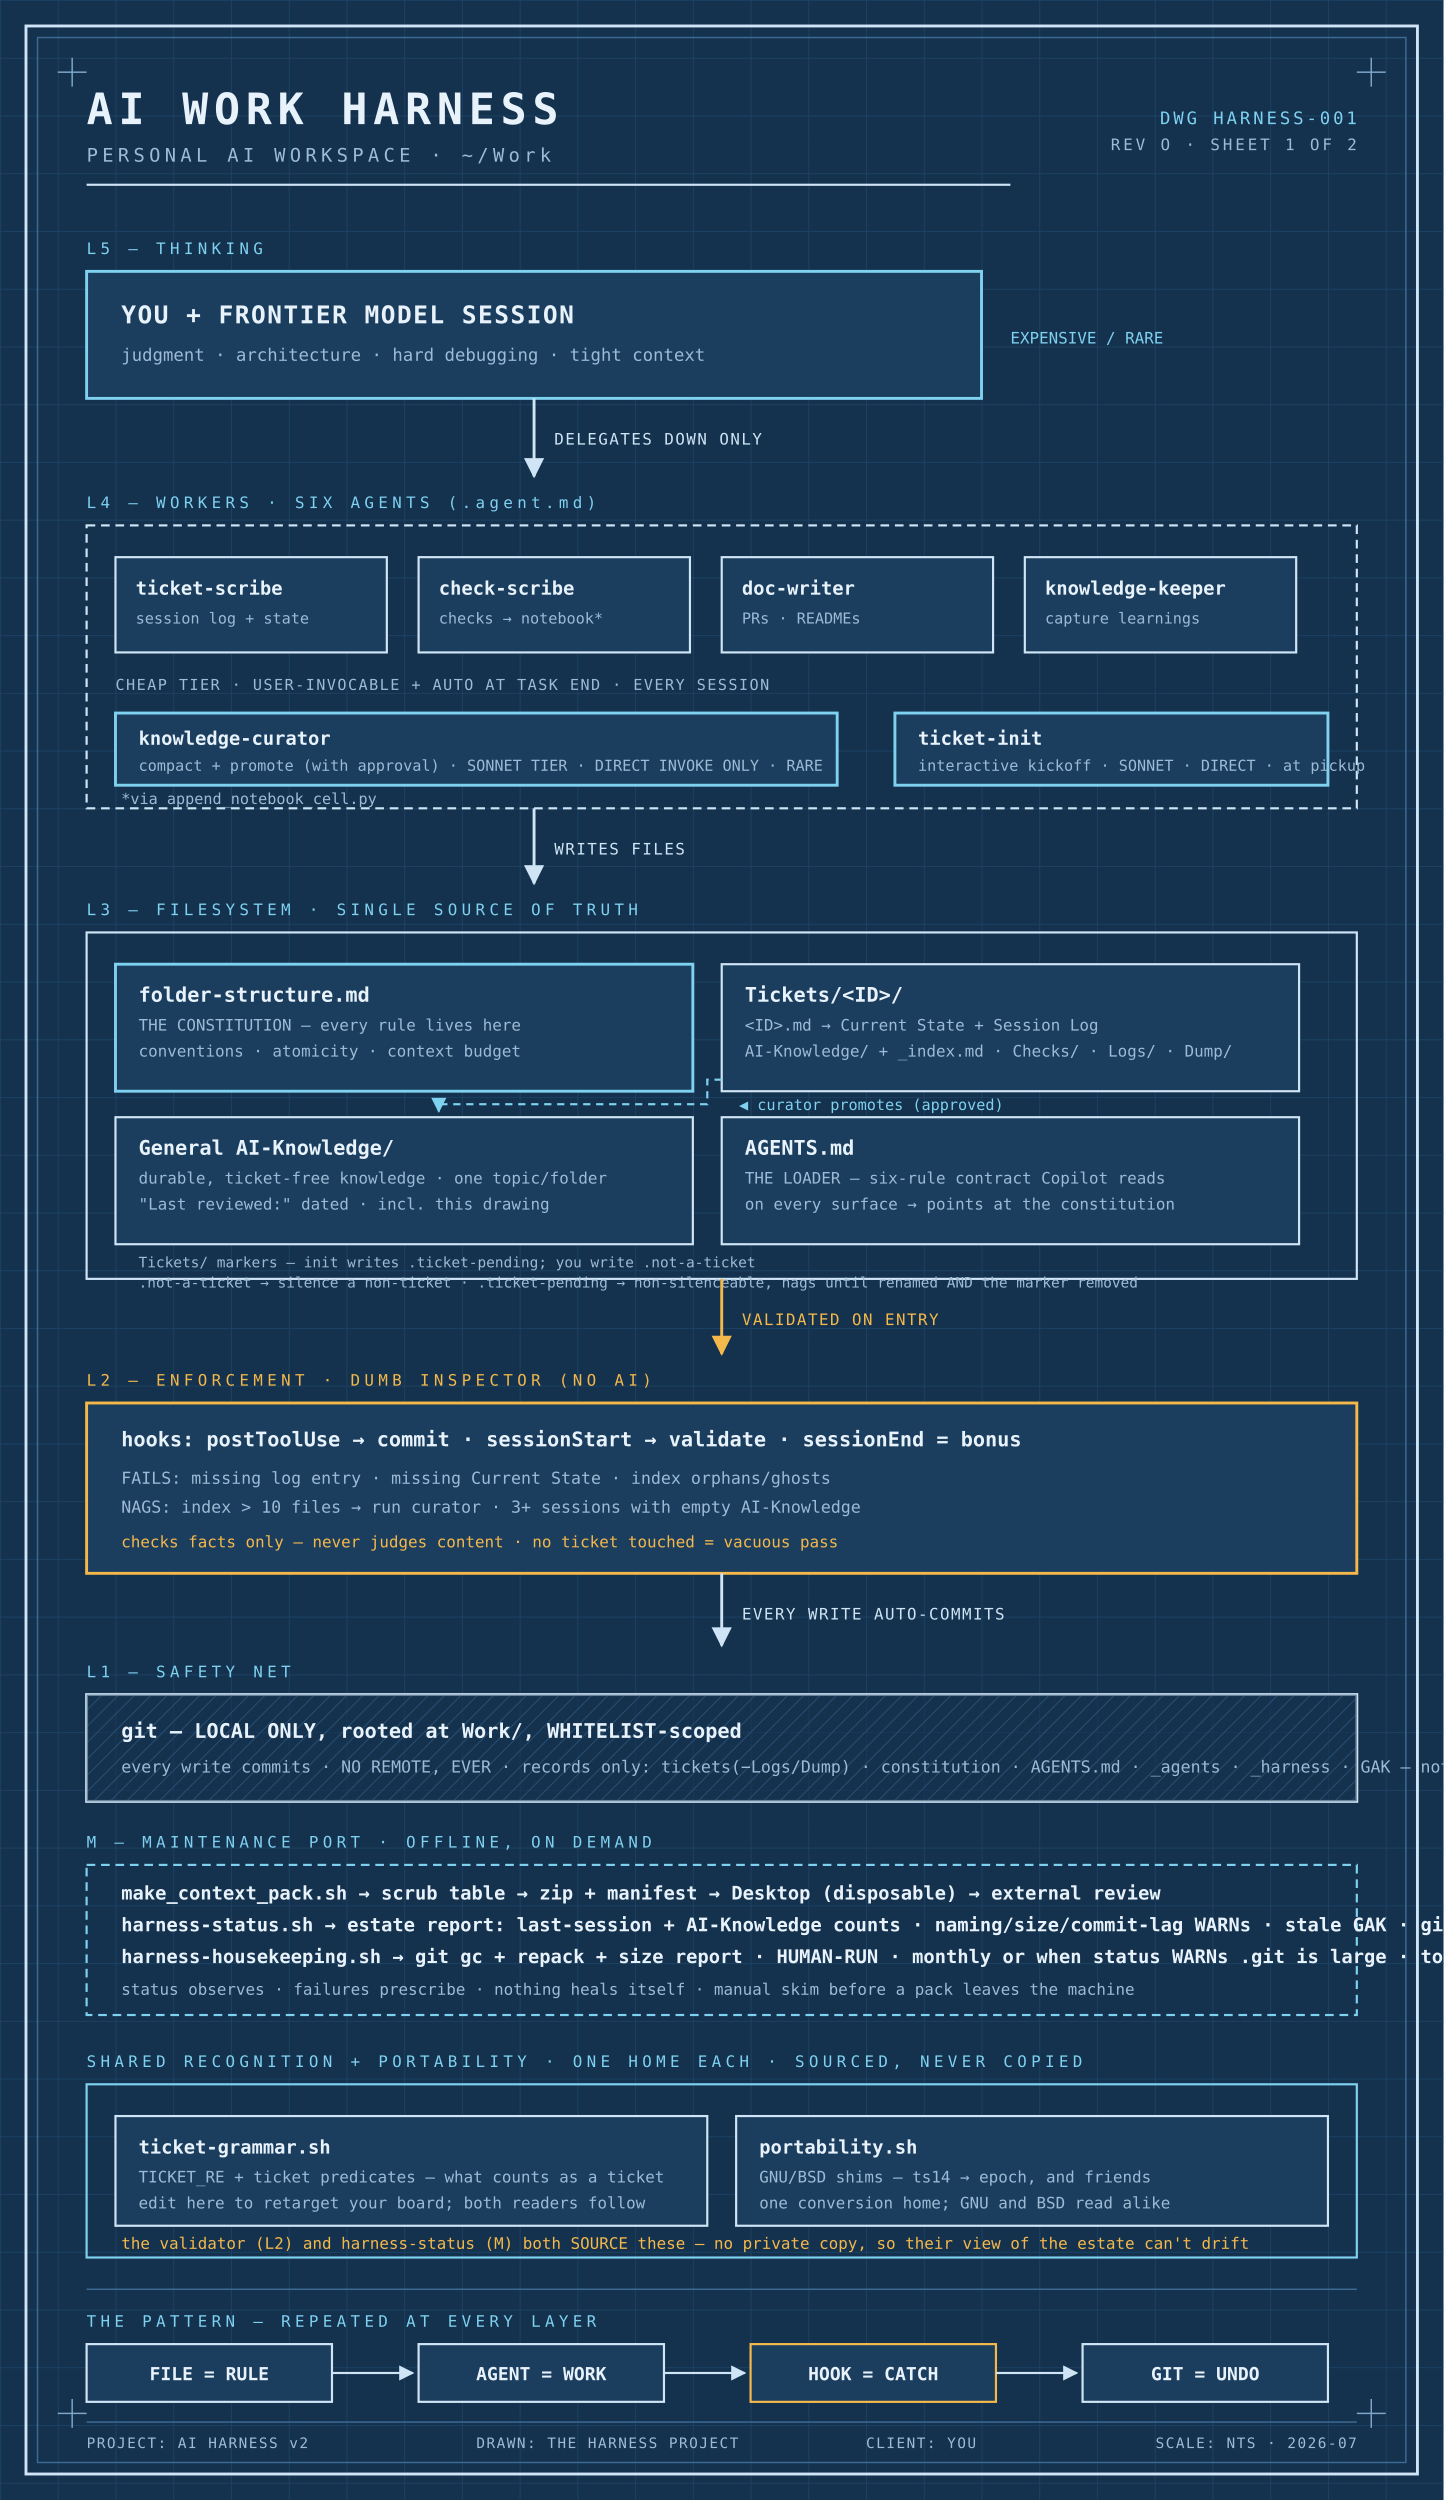
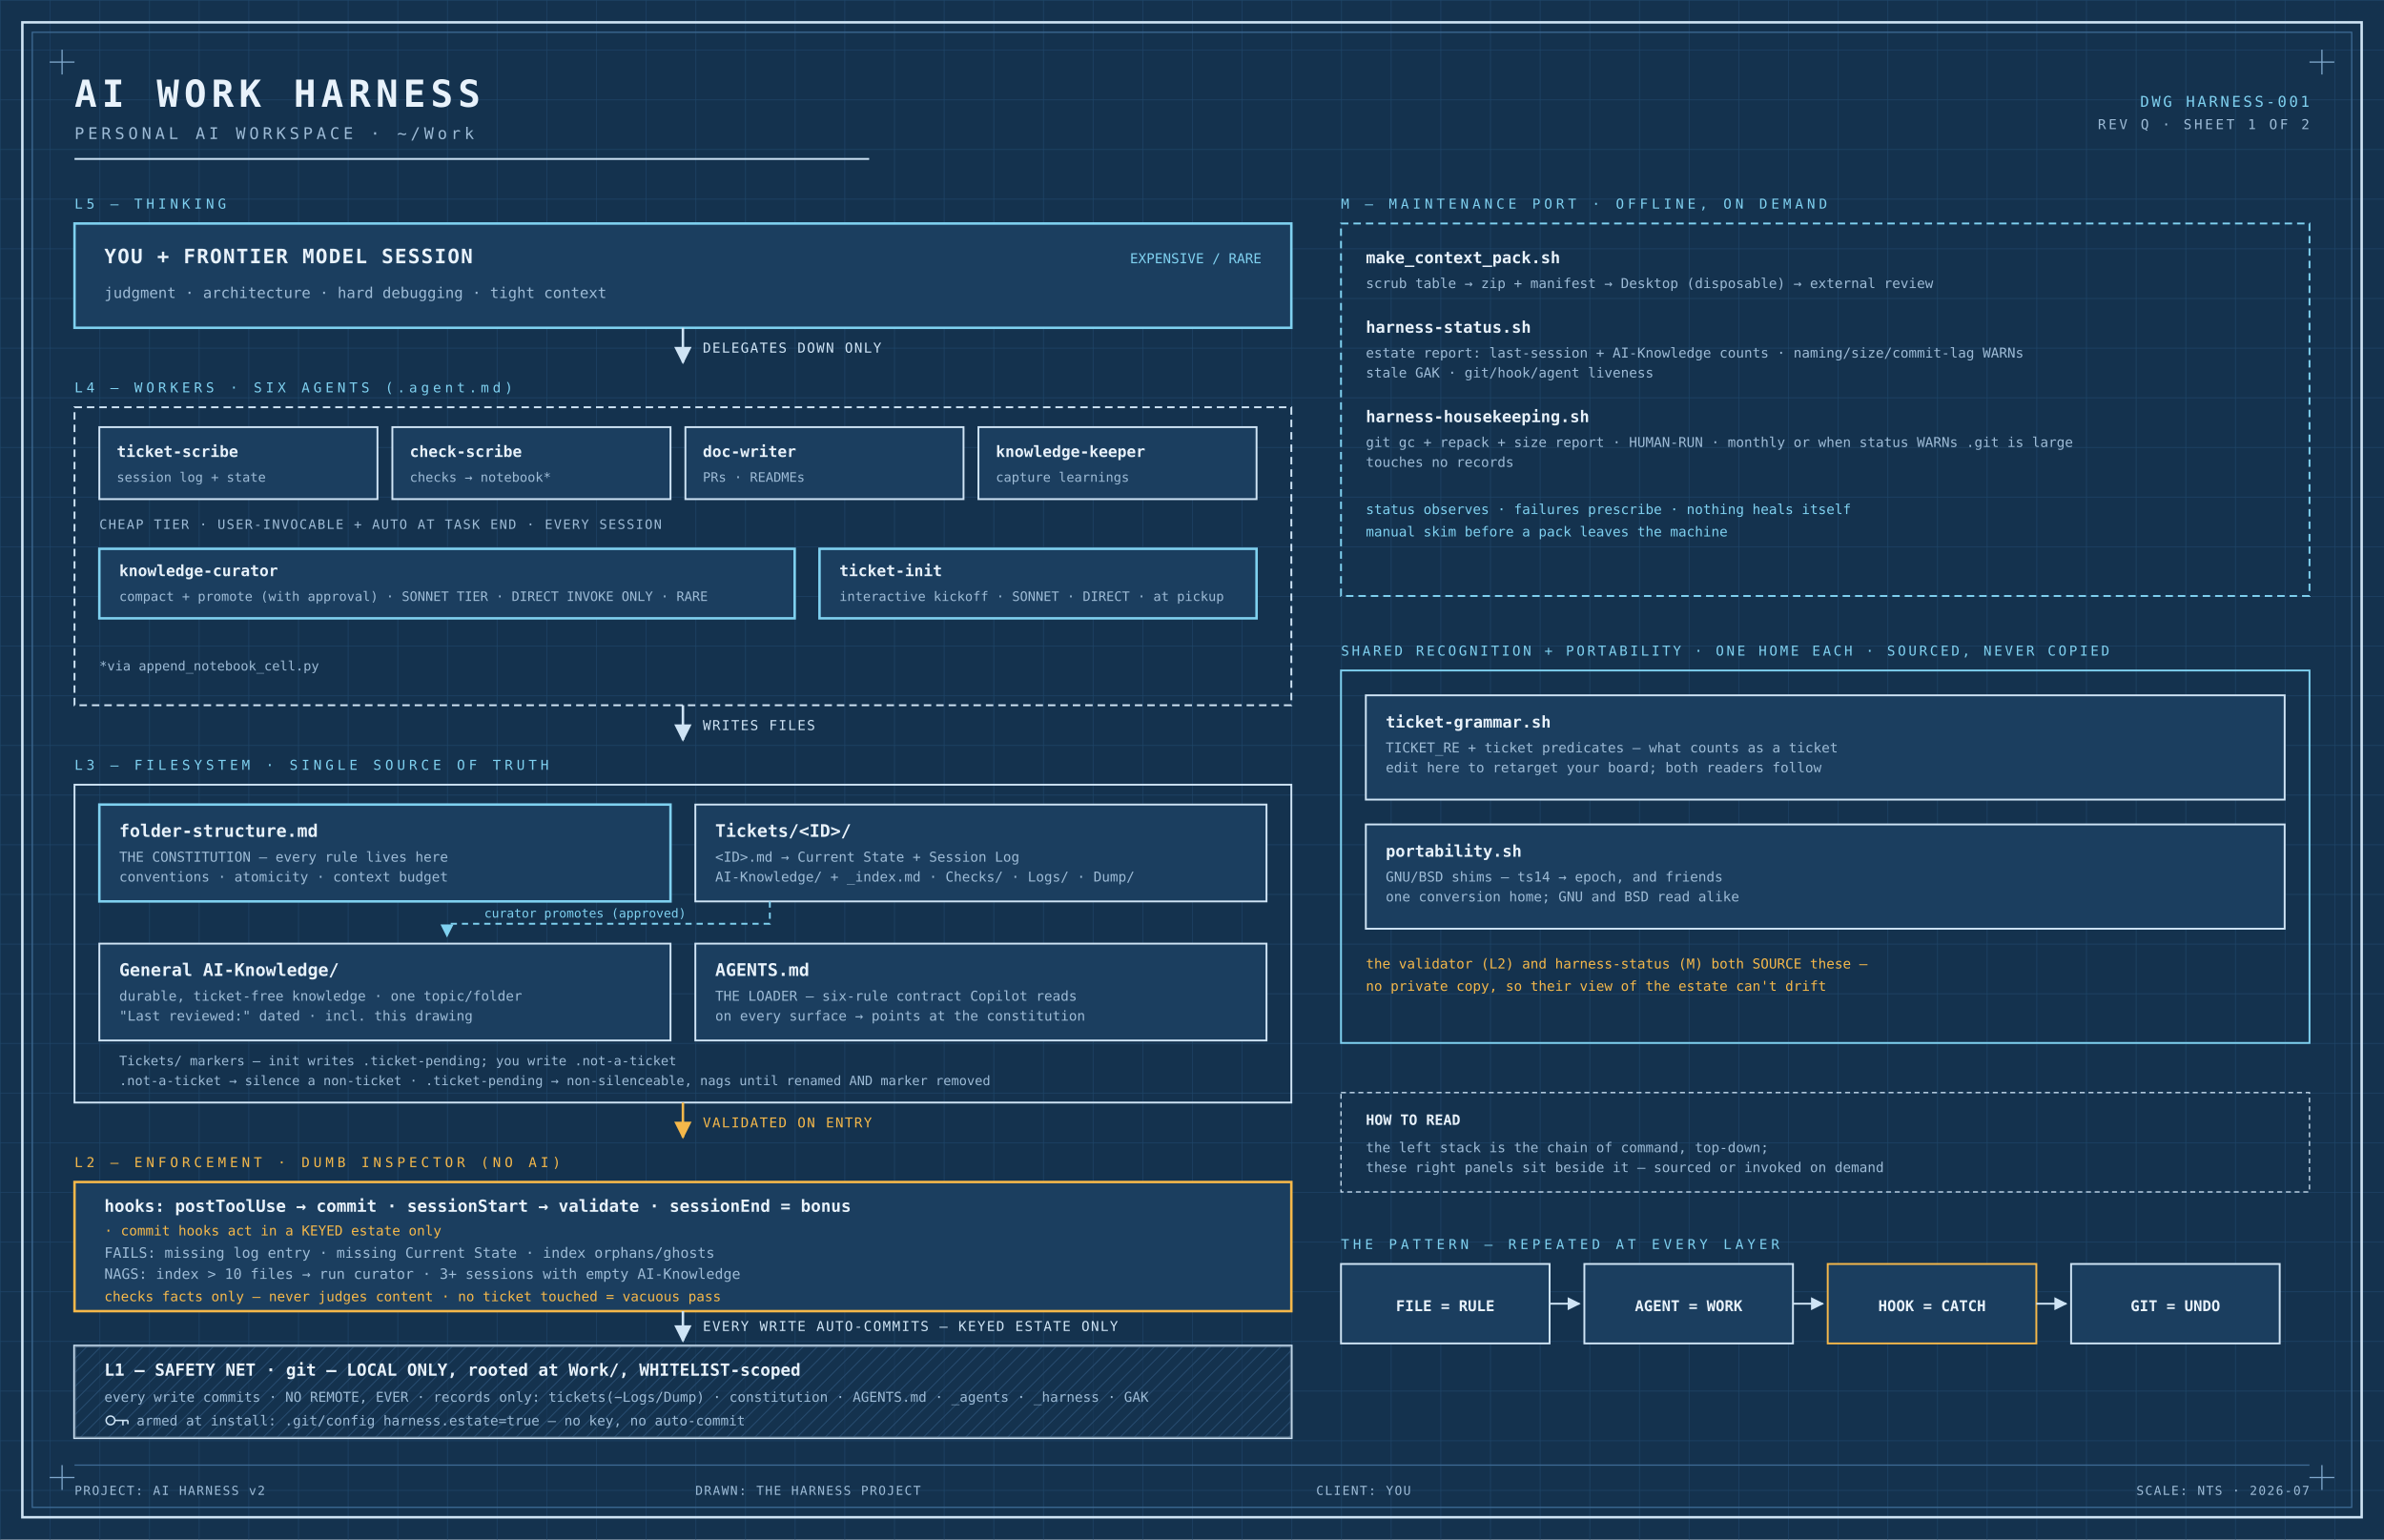
- <svg xmlns="http://www.w3.org/2000/svg" width="1000" height="1732" viewBox="0 0 1000 1732" font-family="ui-monospace, SFMono-Regular, Menlo, Consolas, monospace">
+ <svg xmlns="http://www.w3.org/2000/svg" width="1920" height="1240" viewBox="0 0 1920 1240" font-family="ui-monospace, SFMono-Regular, Menlo, Consolas, monospace">
  <defs>
    <pattern id="grid" width="40" height="40" patternUnits="userSpaceOnUse">
      <path d="M40 0H0V40" fill="none" stroke="#1E4568" stroke-width="1" />
    </pattern>
    <pattern id="hatch" width="8" height="8" patternUnits="userSpaceOnUse" patternTransform="rotate(45)">
      <line x1="0" y1="0" x2="0" y2="8" stroke="#3D6A94" stroke-width="1.5" />
    </pattern>
    <marker id="arrow" viewBox="0 0 10 10" refX="9" refY="5" markerWidth="7" markerHeight="7" orient="auto-start-reverse">
      <path d="M0 0 L10 5 L0 10 z" fill="#CFE4F5" />
    </marker>
    <marker id="arrowAmber" viewBox="0 0 10 10" refX="9" refY="5" markerWidth="7" markerHeight="7" orient="auto-start-reverse">
      <path d="M0 0 L10 5 L0 10 z" fill="#F5B84A" />
    </marker>
    <marker id="arrowCyan" viewBox="0 0 10 10" refX="9" refY="5" markerWidth="7" markerHeight="7" orient="auto-start-reverse">
      <path d="M0 0 L10 5 L0 10 z" fill="#7FD1F0" />
    </marker>
  </defs>
-   <rect width="1000" height="1732" fill="#14324E" />
-   <rect width="1000" height="1732" fill="url(#grid)" />
-   <rect x="18" y="18" width="964" height="1696" fill="none" stroke="#CFE4F5" stroke-width="2" />
-   <rect x="26" y="26" width="948" height="1680" fill="none" stroke="#3D6A94" stroke-width="1" />
+   <rect width="1920" height="1240" fill="#14324E" />
+   <rect width="1920" height="1240" fill="url(#grid)" />
+   <rect x="18" y="18" width="1884" height="1204" fill="none" stroke="#CFE4F5" stroke-width="2" />
+   <rect x="26" y="26" width="1868" height="1188" fill="none" stroke="#3D6A94" stroke-width="1" />
  <g stroke="#7FA8CC" stroke-width="1">
    <path d="M50 40 v20 M40 50 h20" />
-     <path d="M950 40 v20 M940 50 h20" />
-     <path d="M50 1662 v20 M40 1672 h20" />
-     <path d="M950 1662 v20 M940 1672 h20" />
+     <path d="M1870 40 v20 M1860 50 h20" />
+     <path d="M50 1180 v20 M40 1190 h20" />
+     <path d="M1870 1180 v20 M1860 1190 h20" />
  </g>
  <text x="60" y="86" fill="#E8F2FB" font-size="30" font-weight="700" letter-spacing="4">AI WORK HARNESS</text>
  <text x="60" y="112" fill="#9DBBD6" font-size="13" letter-spacing="3">PERSONAL AI WORKSPACE · ~/Work</text>
  <line x1="60" y1="128" x2="700" y2="128" stroke="#CFE4F5" stroke-width="1.5" />
-   <text x="940" y="86" fill="#7FD1F0" font-size="12" letter-spacing="2" text-anchor="end">DWG HARNESS-001</text>
-   <text x="940" y="104" fill="#9DBBD6" font-size="11" letter-spacing="2" text-anchor="end">REV O · SHEET 1 OF 2</text>
-   <text x="60" y="176" fill="#7FD1F0" font-size="11" letter-spacing="3">L5 — THINKING</text>
-   <rect x="60" y="188" width="620" height="88" fill="#1B3E5F" stroke="#7FD1F0" stroke-width="2" />
-   <text x="84" y="224" fill="#E8F2FB" font-size="17" font-weight="700" letter-spacing="1">YOU  +  FRONTIER MODEL SESSION</text>
-   <text x="84" y="250" fill="#9DBBD6" font-size="12">judgment · architecture · hard debugging · tight context</text>
-   <text x="700" y="238" fill="#7FD1F0" font-size="11">EXPENSIVE / RARE</text>
-   <line x1="370" y1="276" x2="370" y2="330" stroke="#CFE4F5" stroke-width="2" marker-end="url(#arrow)" />
-   <text x="384" y="308" fill="#CFE4F5" font-size="11" letter-spacing="1">DELEGATES DOWN ONLY</text>
-   <text x="60" y="352" fill="#7FD1F0" font-size="11" letter-spacing="3">L4 — WORKERS · SIX AGENTS (.agent.md)</text>
-   <rect x="60" y="364" width="880" height="196" fill="none" stroke="#CFE4F5" stroke-width="1.5" stroke-dasharray="6 4" />
+   <text x="1860" y="86" fill="#7FD1F0" font-size="12" letter-spacing="2" text-anchor="end">DWG HARNESS-001</text>
+   <text x="1860" y="104" fill="#9DBBD6" font-size="11" letter-spacing="2" text-anchor="end">REV Q · SHEET 1 OF 2</text>
+   <text x="60" y="168" fill="#7FD1F0" font-size="11" letter-spacing="3">L5 — THINKING</text>
+   <rect x="60" y="180" width="980" height="84" fill="#1B3E5F" stroke="#7FD1F0" stroke-width="2" />
+   <text x="84" y="212" fill="#E8F2FB" font-size="16" font-weight="700" letter-spacing="1">YOU  +  FRONTIER MODEL SESSION</text>
+   <text x="84" y="240" fill="#9DBBD6" font-size="12">judgment · architecture · hard debugging · tight context</text>
+   <text x="1016" y="212" fill="#7FD1F0" font-size="11" text-anchor="end">EXPENSIVE / RARE</text>
+   <line x1="550" y1="264" x2="550" y2="292" stroke="#CFE4F5" stroke-width="2" marker-end="url(#arrow)" />
+   <text x="566" y="284" fill="#CFE4F5" font-size="11" letter-spacing="1">DELEGATES DOWN ONLY</text>
+   <text x="60" y="316" fill="#7FD1F0" font-size="11" letter-spacing="3">L4 — WORKERS · SIX AGENTS (.agent.md)</text>
+   <rect x="60" y="328" width="980" height="240" fill="none" stroke="#CFE4F5" stroke-width="1.5" stroke-dasharray="6 4" />
  <g>
-     <rect x="80" y="386" width="188" height="66" fill="#1B3E5F" stroke="#CFE4F5" stroke-width="1.5" />
-     <text x="94" y="412" fill="#E8F2FB" font-size="13" font-weight="700">ticket-scribe</text>
-     <text x="94" y="432" fill="#9DBBD6" font-size="10.5">session log + state</text>
-     <rect x="290" y="386" width="188" height="66" fill="#1B3E5F" stroke="#CFE4F5" stroke-width="1.5" />
-     <text x="304" y="412" fill="#E8F2FB" font-size="13" font-weight="700">check-scribe</text>
-     <text x="304" y="432" fill="#9DBBD6" font-size="10.5">checks → notebook*</text>
-     <rect x="500" y="386" width="188" height="66" fill="#1B3E5F" stroke="#CFE4F5" stroke-width="1.5" />
-     <text x="514" y="412" fill="#E8F2FB" font-size="13" font-weight="700">doc-writer</text>
-     <text x="514" y="432" fill="#9DBBD6" font-size="10.5">PRs · READMEs</text>
-     <rect x="710" y="386" width="188" height="66" fill="#1B3E5F" stroke="#CFE4F5" stroke-width="1.5" />
-     <text x="724" y="412" fill="#E8F2FB" font-size="13" font-weight="700">knowledge-keeper</text>
-     <text x="724" y="432" fill="#9DBBD6" font-size="10.5">capture learnings</text>
+     <rect x="80" y="344" width="224" height="58" fill="#1B3E5F" stroke="#CFE4F5" stroke-width="1.5" />
+     <text x="94" y="368" fill="#E8F2FB" font-size="12.5" font-weight="700">ticket-scribe</text>
+     <text x="94" y="388" fill="#9DBBD6" font-size="10.5">session log + state</text>
+     <rect x="316" y="344" width="224" height="58" fill="#1B3E5F" stroke="#CFE4F5" stroke-width="1.5" />
+     <text x="330" y="368" fill="#E8F2FB" font-size="12.5" font-weight="700">check-scribe</text>
+     <text x="330" y="388" fill="#9DBBD6" font-size="10.5">checks → notebook*</text>
+     <rect x="552" y="344" width="224" height="58" fill="#1B3E5F" stroke="#CFE4F5" stroke-width="1.5" />
+     <text x="566" y="368" fill="#E8F2FB" font-size="12.5" font-weight="700">doc-writer</text>
+     <text x="566" y="388" fill="#9DBBD6" font-size="10.5">PRs · READMEs</text>
+     <rect x="788" y="344" width="224" height="58" fill="#1B3E5F" stroke="#CFE4F5" stroke-width="1.5" />
+     <text x="802" y="368" fill="#E8F2FB" font-size="12.5" font-weight="700">knowledge-keeper</text>
+     <text x="802" y="388" fill="#9DBBD6" font-size="10.5">capture learnings</text>
  </g>
-   <text x="80" y="478" fill="#9DBBD6" font-size="10.5" letter-spacing="1">CHEAP TIER · USER-INVOCABLE + AUTO AT TASK END · EVERY SESSION</text>
-   <rect x="80" y="494" width="500" height="50" fill="#1B3E5F" stroke="#7FD1F0" stroke-width="2" />
-   <text x="96" y="516" fill="#E8F2FB" font-size="13" font-weight="700">knowledge-curator</text>
-   <text x="96" y="534" fill="#9DBBD6" font-size="10.5">compact + promote (with approval) · SONNET TIER · DIRECT INVOKE ONLY · RARE</text>
-   <rect x="620" y="494" width="300" height="50" fill="#1B3E5F" stroke="#7FD1F0" stroke-width="2" />
-   <text x="636" y="516" fill="#E8F2FB" font-size="13" font-weight="700">ticket-init</text>
-   <text x="636" y="534" fill="#9DBBD6" font-size="10.5">interactive kickoff · SONNET · DIRECT · at pickup</text>
-   <text x="84" y="557" fill="#9DBBD6" font-size="10.5">*via append_notebook_cell.py</text>
-   <line x1="370" y1="560" x2="370" y2="612" stroke="#CFE4F5" stroke-width="2" marker-end="url(#arrow)" />
-   <text x="384" y="592" fill="#CFE4F5" font-size="11" letter-spacing="1">WRITES FILES</text>
-   <text x="60" y="634" fill="#7FD1F0" font-size="11" letter-spacing="3">L3 — FILESYSTEM · SINGLE SOURCE OF TRUTH</text>
-   <rect x="60" y="646" width="880" height="240" fill="none" stroke="#CFE4F5" stroke-width="1.5" />
-   <rect x="80" y="668" width="400" height="88" fill="#1B3E5F" stroke="#7FD1F0" stroke-width="2" />
-   <text x="96" y="694" fill="#E8F2FB" font-size="14" font-weight="700">folder-structure.md</text>
-   <text x="96" y="714" fill="#9DBBD6" font-size="11">THE CONSTITUTION — every rule lives here</text>
-   <text x="96" y="732" fill="#9DBBD6" font-size="11">conventions · atomicity · context budget</text>
-   <rect x="500" y="668" width="400" height="88" fill="#1B3E5F" stroke="#CFE4F5" stroke-width="1.5" />
-   <text x="516" y="694" fill="#E8F2FB" font-size="14" font-weight="700">Tickets/&lt;ID&gt;/</text>
-   <text x="516" y="714" fill="#9DBBD6" font-size="11">&lt;ID&gt;.md → Current State + Session Log</text>
-   <text x="516" y="732" fill="#9DBBD6" font-size="11">AI-Knowledge/ + _index.md · Checks/ · Logs/ · Dump/</text>
-   <rect x="80" y="774" width="400" height="88" fill="#1B3E5F" stroke="#CFE4F5" stroke-width="1.5" />
-   <text x="96" y="800" fill="#E8F2FB" font-size="14" font-weight="700">General AI-Knowledge/</text>
-   <text x="96" y="820" fill="#9DBBD6" font-size="11">durable, ticket-free knowledge · one topic/folder</text>
-   <text x="96" y="838" fill="#9DBBD6" font-size="11">"Last reviewed:" dated · incl. this drawing</text>
-   <rect x="500" y="774" width="400" height="88" fill="#1B3E5F" stroke="#CFE4F5" stroke-width="1.5" />
-   <text x="516" y="800" fill="#E8F2FB" font-size="14" font-weight="700">AGENTS.md</text>
-   <text x="516" y="820" fill="#9DBBD6" font-size="11">THE LOADER — six-rule contract Copilot reads</text>
-   <text x="516" y="838" fill="#9DBBD6" font-size="11">on every surface → points at the constitution</text>
-   <text x="96" y="878" fill="#9DBBD6" font-size="10">Tickets/ markers — init writes .ticket-pending; you write .not-a-ticket</text>
-   <text x="96" y="892" fill="#9DBBD6" font-size="10">.not-a-ticket → silence a non-ticket · .ticket-pending → non-silenceable, nags until renamed AND the marker removed</text>
-   <path d="M500 748 H490 V765 H304 V770" fill="none" stroke="#7FD1F0" stroke-width="1.5" stroke-dasharray="5 4" marker-end="url(#arrowCyan)" />
-   <text x="512" y="769" fill="#7FD1F0" font-size="10.5">◀ curator promotes (approved)</text>
-   <line x1="500" y1="886" x2="500" y2="938" stroke="#F5B84A" stroke-width="2" marker-end="url(#arrowAmber)" />
-   <text x="514" y="918" fill="#F5B84A" font-size="11" letter-spacing="1">VALIDATED ON ENTRY</text>
-   <text x="60" y="960" fill="#F5B84A" font-size="11" letter-spacing="3">L2 — ENFORCEMENT · DUMB INSPECTOR (NO AI)</text>
-   <rect x="60" y="972" width="880" height="118" fill="#1B3E5F" stroke="#F5B84A" stroke-width="2" />
-   <text x="84" y="1002" fill="#E8F2FB" font-size="14" font-weight="700">hooks: postToolUse → commit · sessionStart → validate · sessionEnd = bonus</text>
-   <text x="84" y="1028" fill="#9DBBD6" font-size="11.5">FAILS: missing log entry · missing Current State · index orphans/ghosts</text>
-   <text x="84" y="1048" fill="#9DBBD6" font-size="11.5">NAGS: index &gt; 10 files → run curator · 3+ sessions with empty AI-Knowledge</text>
-   <text x="84" y="1072" fill="#F5B84A" font-size="11">checks facts only — never judges content · no ticket touched = vacuous pass</text>
-   <line x1="500" y1="1090" x2="500" y2="1140" stroke="#CFE4F5" stroke-width="2" marker-end="url(#arrow)" />
-   <text x="514" y="1122" fill="#CFE4F5" font-size="11" letter-spacing="1">EVERY WRITE AUTO-COMMITS</text>
-   <text x="60" y="1162" fill="#7FD1F0" font-size="11" letter-spacing="3">L1 — SAFETY NET</text>
-   <rect x="60" y="1174" width="880" height="74" fill="url(#hatch)" stroke="#CFE4F5" stroke-width="2" />
-   <rect x="60" y="1174" width="880" height="74" fill="#14324E" opacity="0.55" />
-   <text x="84" y="1204" fill="#E8F2FB" font-size="14" font-weight="700">git — LOCAL ONLY, rooted at Work/, WHITELIST-scoped</text>
-   <text x="84" y="1228" fill="#9DBBD6" font-size="11.5">every write commits · NO REMOTE, EVER · records only: tickets(−Logs/Dump) · constitution · AGENTS.md · _agents · _harness · GAK — nothing else enters</text>
-   <text x="60" y="1280" fill="#7FD1F0" font-size="11" letter-spacing="3">M — MAINTENANCE PORT · OFFLINE, ON DEMAND</text>
-   <rect x="60" y="1292" width="880" height="104" fill="none" stroke="#7FD1F0" stroke-width="1.5" stroke-dasharray="6 4" />
-   <text x="84" y="1316" fill="#E8F2FB" font-size="13" font-weight="700">make_context_pack.sh  →  scrub table  →  zip + manifest → Desktop (disposable) → external review</text>
-   <text x="84" y="1338" fill="#E8F2FB" font-size="13" font-weight="700">harness-status.sh  →  estate report: last-session + AI-Knowledge counts · naming/size/commit-lag WARNs · stale GAK · git/hook/agent liveness</text>
-   <text x="84" y="1360" fill="#E8F2FB" font-size="13" font-weight="700">harness-housekeeping.sh  →  git gc + repack + size report · HUMAN-RUN · monthly or when status WARNs .git is large · touches no records</text>
-   <text x="84" y="1382" fill="#9DBBD6" font-size="11">status observes · failures prescribe · nothing heals itself · manual skim before a pack leaves the machine</text>
-   <text x="60" y="1432" fill="#7FD1F0" font-size="11" letter-spacing="3">SHARED RECOGNITION + PORTABILITY · ONE HOME EACH · SOURCED, NEVER COPIED</text>
-   <rect x="60" y="1444" width="880" height="120" fill="none" stroke="#7FD1F0" stroke-width="1.5" />
-   <rect x="80" y="1466" width="410" height="76" fill="#1B3E5F" stroke="#CFE4F5" stroke-width="1.5" />
-   <text x="96" y="1492" fill="#E8F2FB" font-size="13" font-weight="700">ticket-grammar.sh</text>
-   <text x="96" y="1512" fill="#9DBBD6" font-size="11">TICKET_RE + ticket predicates — what counts as a ticket</text>
-   <text x="96" y="1530" fill="#9DBBD6" font-size="11">edit here to retarget your board; both readers follow</text>
-   <rect x="510" y="1466" width="410" height="76" fill="#1B3E5F" stroke="#CFE4F5" stroke-width="1.5" />
-   <text x="526" y="1492" fill="#E8F2FB" font-size="13" font-weight="700">portability.sh</text>
-   <text x="526" y="1512" fill="#9DBBD6" font-size="11">GNU/BSD shims — ts14 → epoch, and friends</text>
-   <text x="526" y="1530" fill="#9DBBD6" font-size="11">one conversion home; GNU and BSD read alike</text>
-   <text x="84" y="1558" fill="#F5B84A" font-size="11">the validator (L2) and harness-status (M) both SOURCE these — no private copy, so their view of the estate can't drift</text>
-   <line x1="60" y1="1586" x2="940" y2="1586" stroke="#3D6A94" stroke-width="1" />
-   <text x="60" y="1612" fill="#7FD1F0" font-size="11" letter-spacing="3">THE PATTERN — REPEATED AT EVERY LAYER</text>
-   <g font-size="12.5" font-weight="700" fill="#E8F2FB">
-     <rect x="60" y="1624" width="170" height="40" fill="#1B3E5F" stroke="#CFE4F5" stroke-width="1.5" />
-     <text x="145" y="1649" text-anchor="middle">FILE = RULE</text>
-     <rect x="290" y="1624" width="170" height="40" fill="#1B3E5F" stroke="#CFE4F5" stroke-width="1.5" />
-     <text x="375" y="1649" text-anchor="middle">AGENT = WORK</text>
-     <rect x="520" y="1624" width="170" height="40" fill="#1B3E5F" stroke="#F5B84A" stroke-width="1.5" />
-     <text x="605" y="1649" text-anchor="middle">HOOK = CATCH</text>
-     <rect x="750" y="1624" width="170" height="40" fill="#1B3E5F" stroke="#CFE4F5" stroke-width="1.5" />
-     <text x="835" y="1649" text-anchor="middle">GIT = UNDO</text>
+   <text x="80" y="426" fill="#9DBBD6" font-size="10.5" letter-spacing="1">CHEAP TIER · USER-INVOCABLE + AUTO AT TASK END · EVERY SESSION</text>
+   <rect x="80" y="442" width="560" height="56" fill="#1B3E5F" stroke="#7FD1F0" stroke-width="2" />
+   <text x="96" y="464" fill="#E8F2FB" font-size="12.5" font-weight="700">knowledge-curator</text>
+   <text x="96" y="484" fill="#9DBBD6" font-size="10.5">compact + promote (with approval) · SONNET TIER · DIRECT INVOKE ONLY · RARE</text>
+   <rect x="660" y="442" width="352" height="56" fill="#1B3E5F" stroke="#7FD1F0" stroke-width="2" />
+   <text x="676" y="464" fill="#E8F2FB" font-size="12.5" font-weight="700">ticket-init</text>
+   <text x="676" y="484" fill="#9DBBD6" font-size="10.5">interactive kickoff · SONNET · DIRECT · at pickup</text>
+   <text x="80" y="540" fill="#9DBBD6" font-size="10.5">*via append_notebook_cell.py</text>
+   <line x1="550" y1="568" x2="550" y2="596" stroke="#CFE4F5" stroke-width="2" marker-end="url(#arrow)" />
+   <text x="566" y="588" fill="#CFE4F5" font-size="11" letter-spacing="1">WRITES FILES</text>
+   <text x="60" y="620" fill="#7FD1F0" font-size="11" letter-spacing="3">L3 — FILESYSTEM · SINGLE SOURCE OF TRUTH</text>
+   <rect x="60" y="632" width="980" height="256" fill="none" stroke="#CFE4F5" stroke-width="1.5" />
+   <rect x="80" y="648" width="460" height="78" fill="#1B3E5F" stroke="#7FD1F0" stroke-width="2" />
+   <text x="96" y="674" fill="#E8F2FB" font-size="14" font-weight="700">folder-structure.md</text>
+   <text x="96" y="694" fill="#9DBBD6" font-size="11">THE CONSTITUTION — every rule lives here</text>
+   <text x="96" y="710" fill="#9DBBD6" font-size="11">conventions · atomicity · context budget</text>
+   <rect x="560" y="648" width="460" height="78" fill="#1B3E5F" stroke="#CFE4F5" stroke-width="1.5" />
+   <text x="576" y="674" fill="#E8F2FB" font-size="14" font-weight="700">Tickets/&lt;ID&gt;/</text>
+   <text x="576" y="694" fill="#9DBBD6" font-size="11">&lt;ID&gt;.md → Current State + Session Log</text>
+   <text x="576" y="710" fill="#9DBBD6" font-size="11">AI-Knowledge/ + _index.md · Checks/ · Logs/ · Dump/</text>
+   <rect x="80" y="760" width="460" height="78" fill="#1B3E5F" stroke="#CFE4F5" stroke-width="1.5" />
+   <text x="96" y="786" fill="#E8F2FB" font-size="14" font-weight="700">General AI-Knowledge/</text>
+   <text x="96" y="806" fill="#9DBBD6" font-size="11">durable, ticket-free knowledge · one topic/folder</text>
+   <text x="96" y="822" fill="#9DBBD6" font-size="11">"Last reviewed:" dated · incl. this drawing</text>
+   <rect x="560" y="760" width="460" height="78" fill="#1B3E5F" stroke="#CFE4F5" stroke-width="1.5" />
+   <text x="576" y="786" fill="#E8F2FB" font-size="14" font-weight="700">AGENTS.md</text>
+   <text x="576" y="806" fill="#9DBBD6" font-size="11">THE LOADER — six-rule contract Copilot reads</text>
+   <text x="576" y="822" fill="#9DBBD6" font-size="11">on every surface → points at the constitution</text>
+   <path d="M620 726 V744 H360 V754" fill="none" stroke="#7FD1F0" stroke-width="1.5" stroke-dasharray="5 4" marker-end="url(#arrowCyan)" />
+   <text x="390" y="739" fill="#7FD1F0" font-size="10">curator promotes (approved)</text>
+   <text x="96" y="858" fill="#9DBBD6" font-size="10.5">Tickets/ markers — init writes .ticket-pending; you write .not-a-ticket</text>
+   <text x="96" y="874" fill="#9DBBD6" font-size="10.5">.not-a-ticket → silence a non-ticket · .ticket-pending → non-silenceable, nags until renamed AND marker removed</text>
+   <line x1="550" y1="888" x2="550" y2="916" stroke="#F5B84A" stroke-width="2" marker-end="url(#arrowAmber)" />
+   <text x="566" y="908" fill="#F5B84A" font-size="11" letter-spacing="1">VALIDATED ON ENTRY</text>
+   <text x="60" y="940" fill="#F5B84A" font-size="11" letter-spacing="3">L2 — ENFORCEMENT · DUMB INSPECTOR (NO AI)</text>
+   <rect x="60" y="952" width="980" height="104" fill="#1B3E5F" stroke="#F5B84A" stroke-width="2" />
+   <text x="84" y="976" fill="#E8F2FB" font-size="13.5" font-weight="700">hooks: postToolUse → commit · sessionStart → validate · sessionEnd = bonus</text>
+   <text x="84" y="995" fill="#F5B84A" font-size="11">· commit hooks act in a KEYED estate only</text>
+   <text x="84" y="1013" fill="#9DBBD6" font-size="11.5">FAILS: missing log entry · missing Current State · index orphans/ghosts</text>
+   <text x="84" y="1030" fill="#9DBBD6" font-size="11.5">NAGS: index &gt; 10 files → run curator · 3+ sessions with empty AI-Knowledge</text>
+   <text x="84" y="1048" fill="#F5B84A" font-size="11">checks facts only — never judges content · no ticket touched = vacuous pass</text>
+   <line x1="550" y1="1056" x2="550" y2="1080" stroke="#CFE4F5" stroke-width="2" marker-end="url(#arrow)" />
+   <text x="566" y="1072" fill="#CFE4F5" font-size="11" letter-spacing="1">EVERY WRITE AUTO-COMMITS — KEYED ESTATE ONLY</text>
+   <rect x="60" y="1084" width="980" height="74" fill="url(#hatch)" stroke="#CFE4F5" stroke-width="2" />
+   <rect x="60" y="1084" width="980" height="74" fill="#14324E" opacity="0.55" />
+   <text x="84" y="1108" fill="#E8F2FB" font-size="13.5" font-weight="700">L1 — SAFETY NET · git — LOCAL ONLY, rooted at Work/, WHITELIST-scoped</text>
+   <text x="84" y="1129" fill="#9DBBD6" font-size="11">every write commits · NO REMOTE, EVER · records only: tickets(−Logs/Dump) · constitution · AGENTS.md · _agents · _harness · GAK</text>
+   <g stroke="#CFE4F5" stroke-width="1.2" fill="none">
+     <circle cx="89" cy="1144" r="3.5" />
+     <path d="M92.5 1144 H103 M99 1144 V1148 M103 1144 V1147" />
+   </g>
+   <text x="110" y="1148" fill="#9DBBD6" font-size="11">armed at install: .git/config harness.estate=true — no key, no auto-commit</text>
+   <text x="1080" y="168" fill="#7FD1F0" font-size="11" letter-spacing="3">M — MAINTENANCE PORT · OFFLINE, ON DEMAND</text>
+   <rect x="1080" y="180" width="780" height="300" fill="none" stroke="#7FD1F0" stroke-width="1.5" stroke-dasharray="6 4" />
+   <text x="1100" y="212" fill="#E8F2FB" font-size="13" font-weight="700">make_context_pack.sh</text>
+   <text x="1100" y="232" fill="#9DBBD6" font-size="11">scrub table → zip + manifest → Desktop (disposable) → external review</text>
+   <text x="1100" y="268" fill="#E8F2FB" font-size="13" font-weight="700">harness-status.sh</text>
+   <text x="1100" y="288" fill="#9DBBD6" font-size="11">estate report: last-session + AI-Knowledge counts · naming/size/commit-lag WARNs</text>
+   <text x="1100" y="304" fill="#9DBBD6" font-size="11">stale GAK · git/hook/agent liveness</text>
+   <text x="1100" y="340" fill="#E8F2FB" font-size="13" font-weight="700">harness-housekeeping.sh</text>
+   <text x="1100" y="360" fill="#9DBBD6" font-size="11">git gc + repack + size report · HUMAN-RUN · monthly or when status WARNs .git is large</text>
+   <text x="1100" y="376" fill="#9DBBD6" font-size="11">touches no records</text>
+   <text x="1100" y="414" fill="#7FD1F0" font-size="11">status observes · failures prescribe · nothing heals itself</text>
+   <text x="1100" y="432" fill="#7FD1F0" font-size="11">manual skim before a pack leaves the machine</text>
+   <text x="1080" y="528" fill="#7FD1F0" font-size="11" letter-spacing="2">SHARED RECOGNITION + PORTABILITY · ONE HOME EACH · SOURCED, NEVER COPIED</text>
+   <rect x="1080" y="540" width="780" height="300" fill="none" stroke="#7FD1F0" stroke-width="1.5" />
+   <rect x="1100" y="560" width="740" height="84" fill="#1B3E5F" stroke="#CFE4F5" stroke-width="1.5" />
+   <text x="1116" y="586" fill="#E8F2FB" font-size="13" font-weight="700">ticket-grammar.sh</text>
+   <text x="1116" y="606" fill="#9DBBD6" font-size="11">TICKET_RE + ticket predicates — what counts as a ticket</text>
+   <text x="1116" y="622" fill="#9DBBD6" font-size="11">edit here to retarget your board; both readers follow</text>
+   <rect x="1100" y="664" width="740" height="84" fill="#1B3E5F" stroke="#CFE4F5" stroke-width="1.5" />
+   <text x="1116" y="690" fill="#E8F2FB" font-size="13" font-weight="700">portability.sh</text>
+   <text x="1116" y="710" fill="#9DBBD6" font-size="11">GNU/BSD shims — ts14 → epoch, and friends</text>
+   <text x="1116" y="726" fill="#9DBBD6" font-size="11">one conversion home; GNU and BSD read alike</text>
+   <text x="1100" y="780" fill="#F5B84A" font-size="11">the validator (L2) and harness-status (M) both SOURCE these —</text>
+   <text x="1100" y="798" fill="#F5B84A" font-size="11">no private copy, so their view of the estate can't drift</text>
+   <rect x="1080" y="880" width="780" height="80" fill="none" stroke="#CFE4F5" stroke-width="1" stroke-dasharray="4 3" />
+   <text x="1100" y="906" fill="#E8F2FB" font-size="11.5" font-weight="700">HOW TO READ</text>
+   <text x="1100" y="928" fill="#9DBBD6" font-size="11">the left stack is the chain of command, top-down;</text>
+   <text x="1100" y="944" fill="#9DBBD6" font-size="11">these right panels sit beside it — sourced or invoked on demand</text>
+   <text x="1080" y="1006" fill="#7FD1F0" font-size="11" letter-spacing="3">THE PATTERN — REPEATED AT EVERY LAYER</text>
+   <g font-size="12" font-weight="700" fill="#E8F2FB">
+     <rect x="1080" y="1018" width="168" height="64" fill="#1B3E5F" stroke="#CFE4F5" stroke-width="1.5" />
+     <text x="1164" y="1056" text-anchor="middle">FILE = RULE</text>
+     <rect x="1276" y="1018" width="168" height="64" fill="#1B3E5F" stroke="#CFE4F5" stroke-width="1.5" />
+     <text x="1360" y="1056" text-anchor="middle">AGENT = WORK</text>
+     <rect x="1472" y="1018" width="168" height="64" fill="#1B3E5F" stroke="#F5B84A" stroke-width="1.5" />
+     <text x="1556" y="1056" text-anchor="middle">HOOK = CATCH</text>
+     <rect x="1668" y="1018" width="168" height="64" fill="#1B3E5F" stroke="#CFE4F5" stroke-width="1.5" />
+     <text x="1752" y="1056" text-anchor="middle">GIT = UNDO</text>
  </g>
  <g stroke="#CFE4F5" stroke-width="1.5">
-     <line x1="230" y1="1644" x2="286" y2="1644" marker-end="url(#arrow)" />
-     <line x1="460" y1="1644" x2="516" y2="1644" marker-end="url(#arrow)" />
-     <line x1="690" y1="1644" x2="746" y2="1644" marker-end="url(#arrow)" />
+     <line x1="1248" y1="1050" x2="1272" y2="1050" marker-end="url(#arrow)" />
+     <line x1="1444" y1="1050" x2="1468" y2="1050" marker-end="url(#arrow)" />
+     <line x1="1640" y1="1050" x2="1664" y2="1050" marker-end="url(#arrow)" />
  </g>
  <g font-size="10" fill="#9DBBD6" letter-spacing="1">
-     <line x1="60" y1="1678" x2="940" y2="1678" stroke="#3D6A94" stroke-width="1" />
-     <text x="60" y="1696">PROJECT: AI HARNESS v2</text>
-     <text x="330" y="1696">DRAWN: THE HARNESS PROJECT</text>
-     <text x="600" y="1696">CLIENT: YOU</text>
-     <text x="940" y="1696" text-anchor="end">SCALE: NTS · 2026-07</text>
+     <line x1="60" y1="1180" x2="1860" y2="1180" stroke="#3D6A94" stroke-width="1" />
+     <text x="60" y="1204">PROJECT: AI HARNESS v2</text>
+     <text x="560" y="1204">DRAWN: THE HARNESS PROJECT</text>
+     <text x="1060" y="1204">CLIENT: YOU</text>
+     <text x="1860" y="1204" text-anchor="end">SCALE: NTS · 2026-07</text>
  </g>
</svg>
